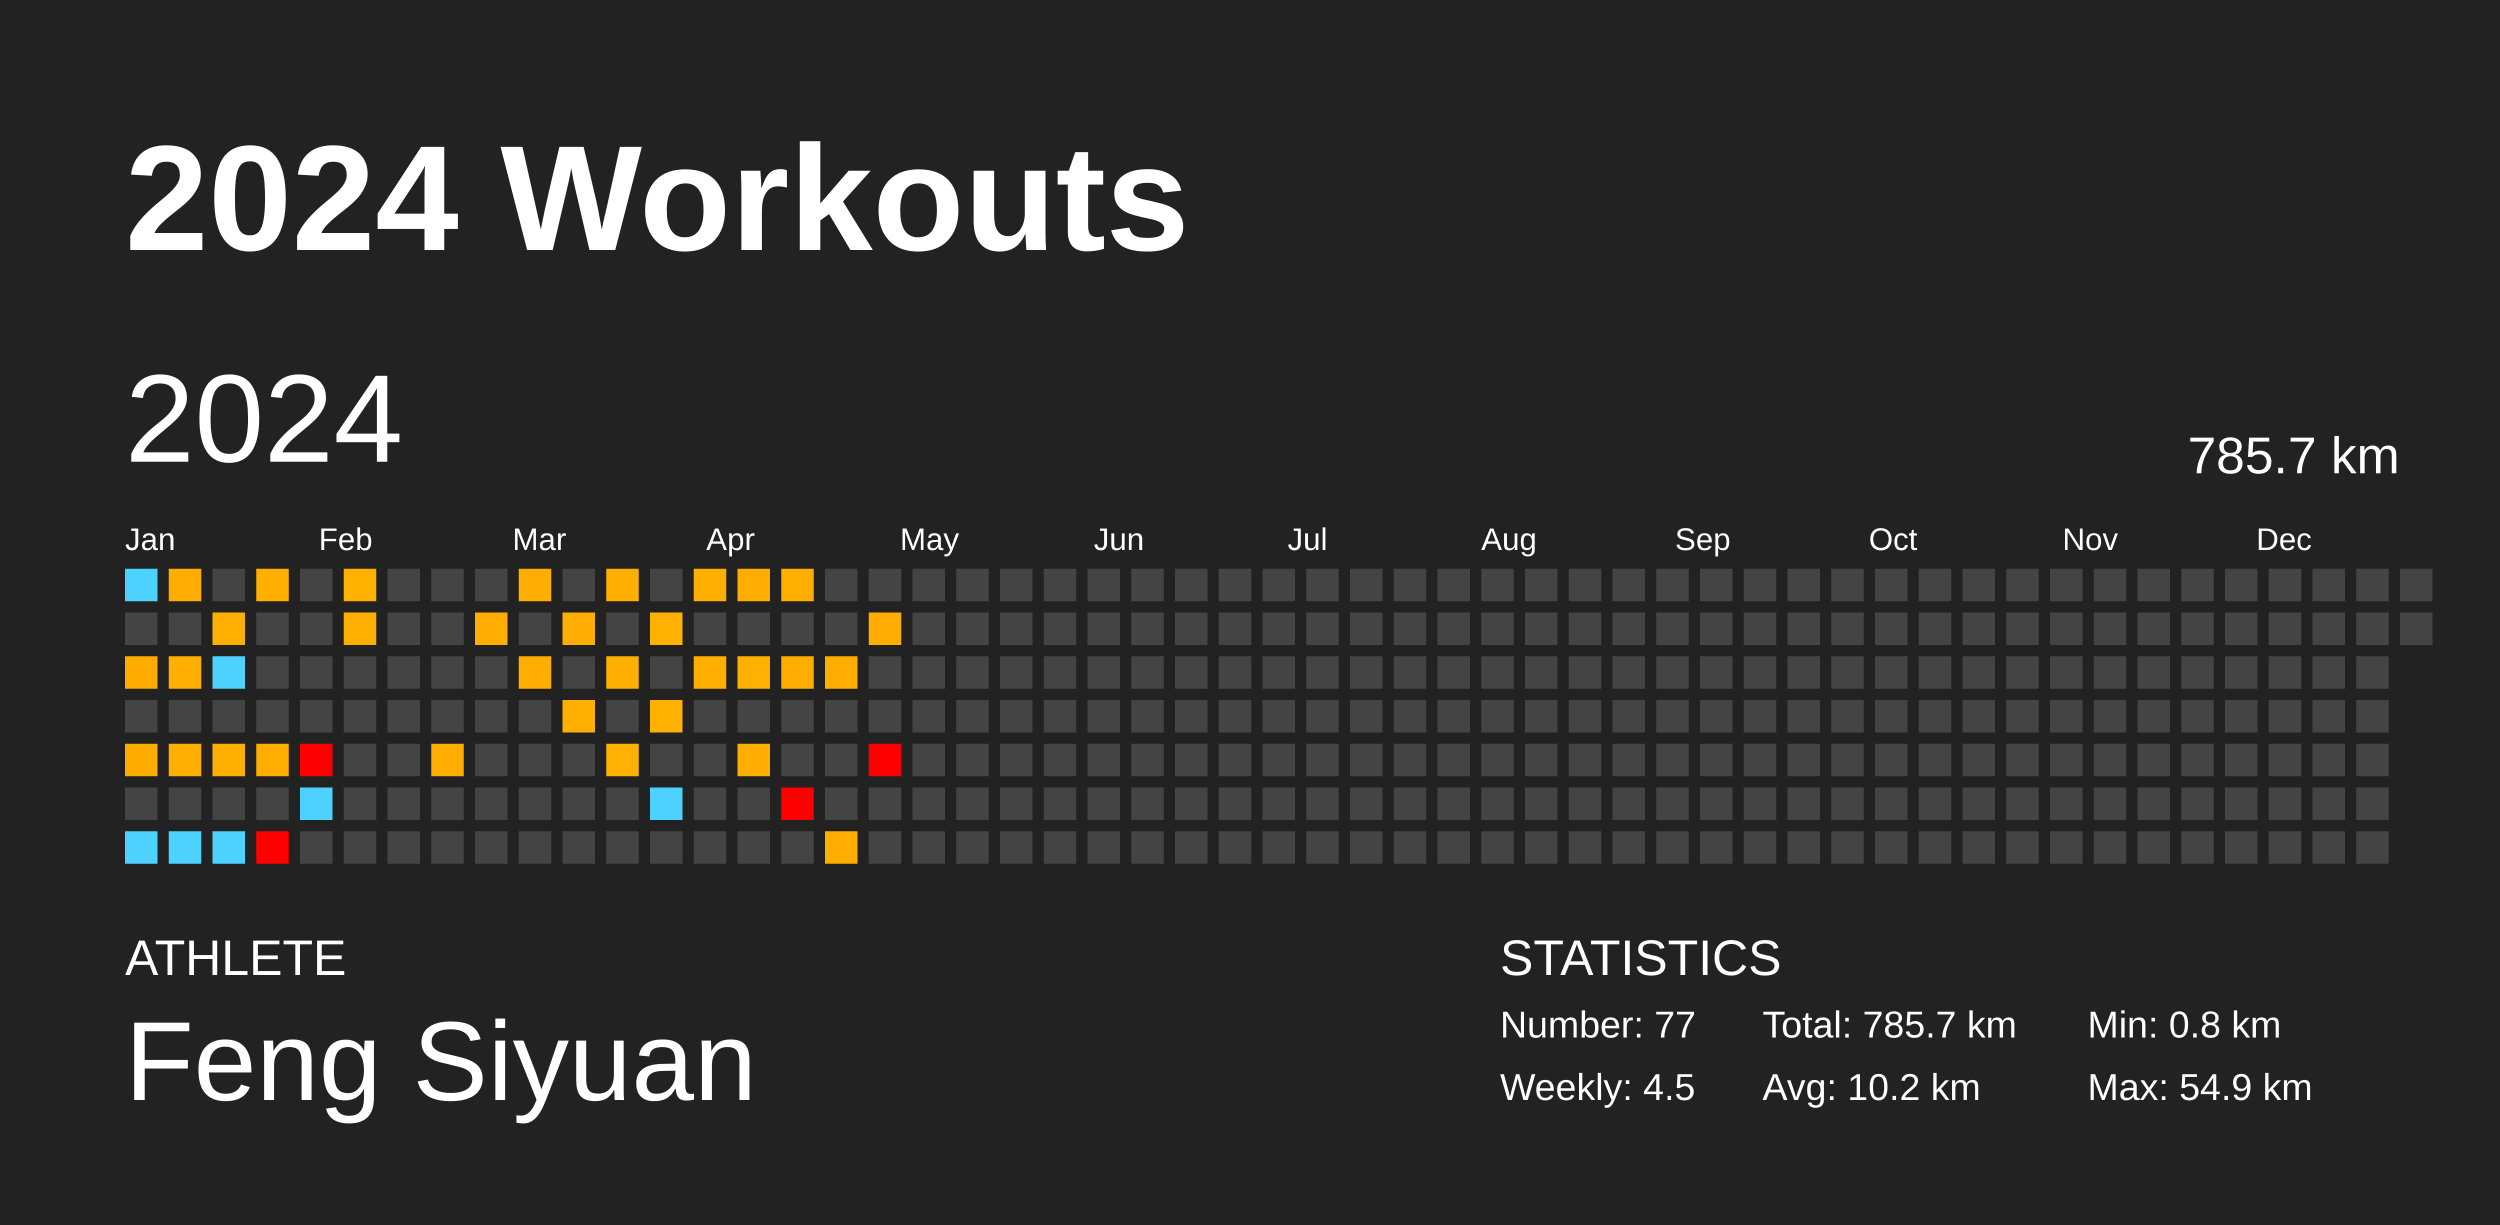
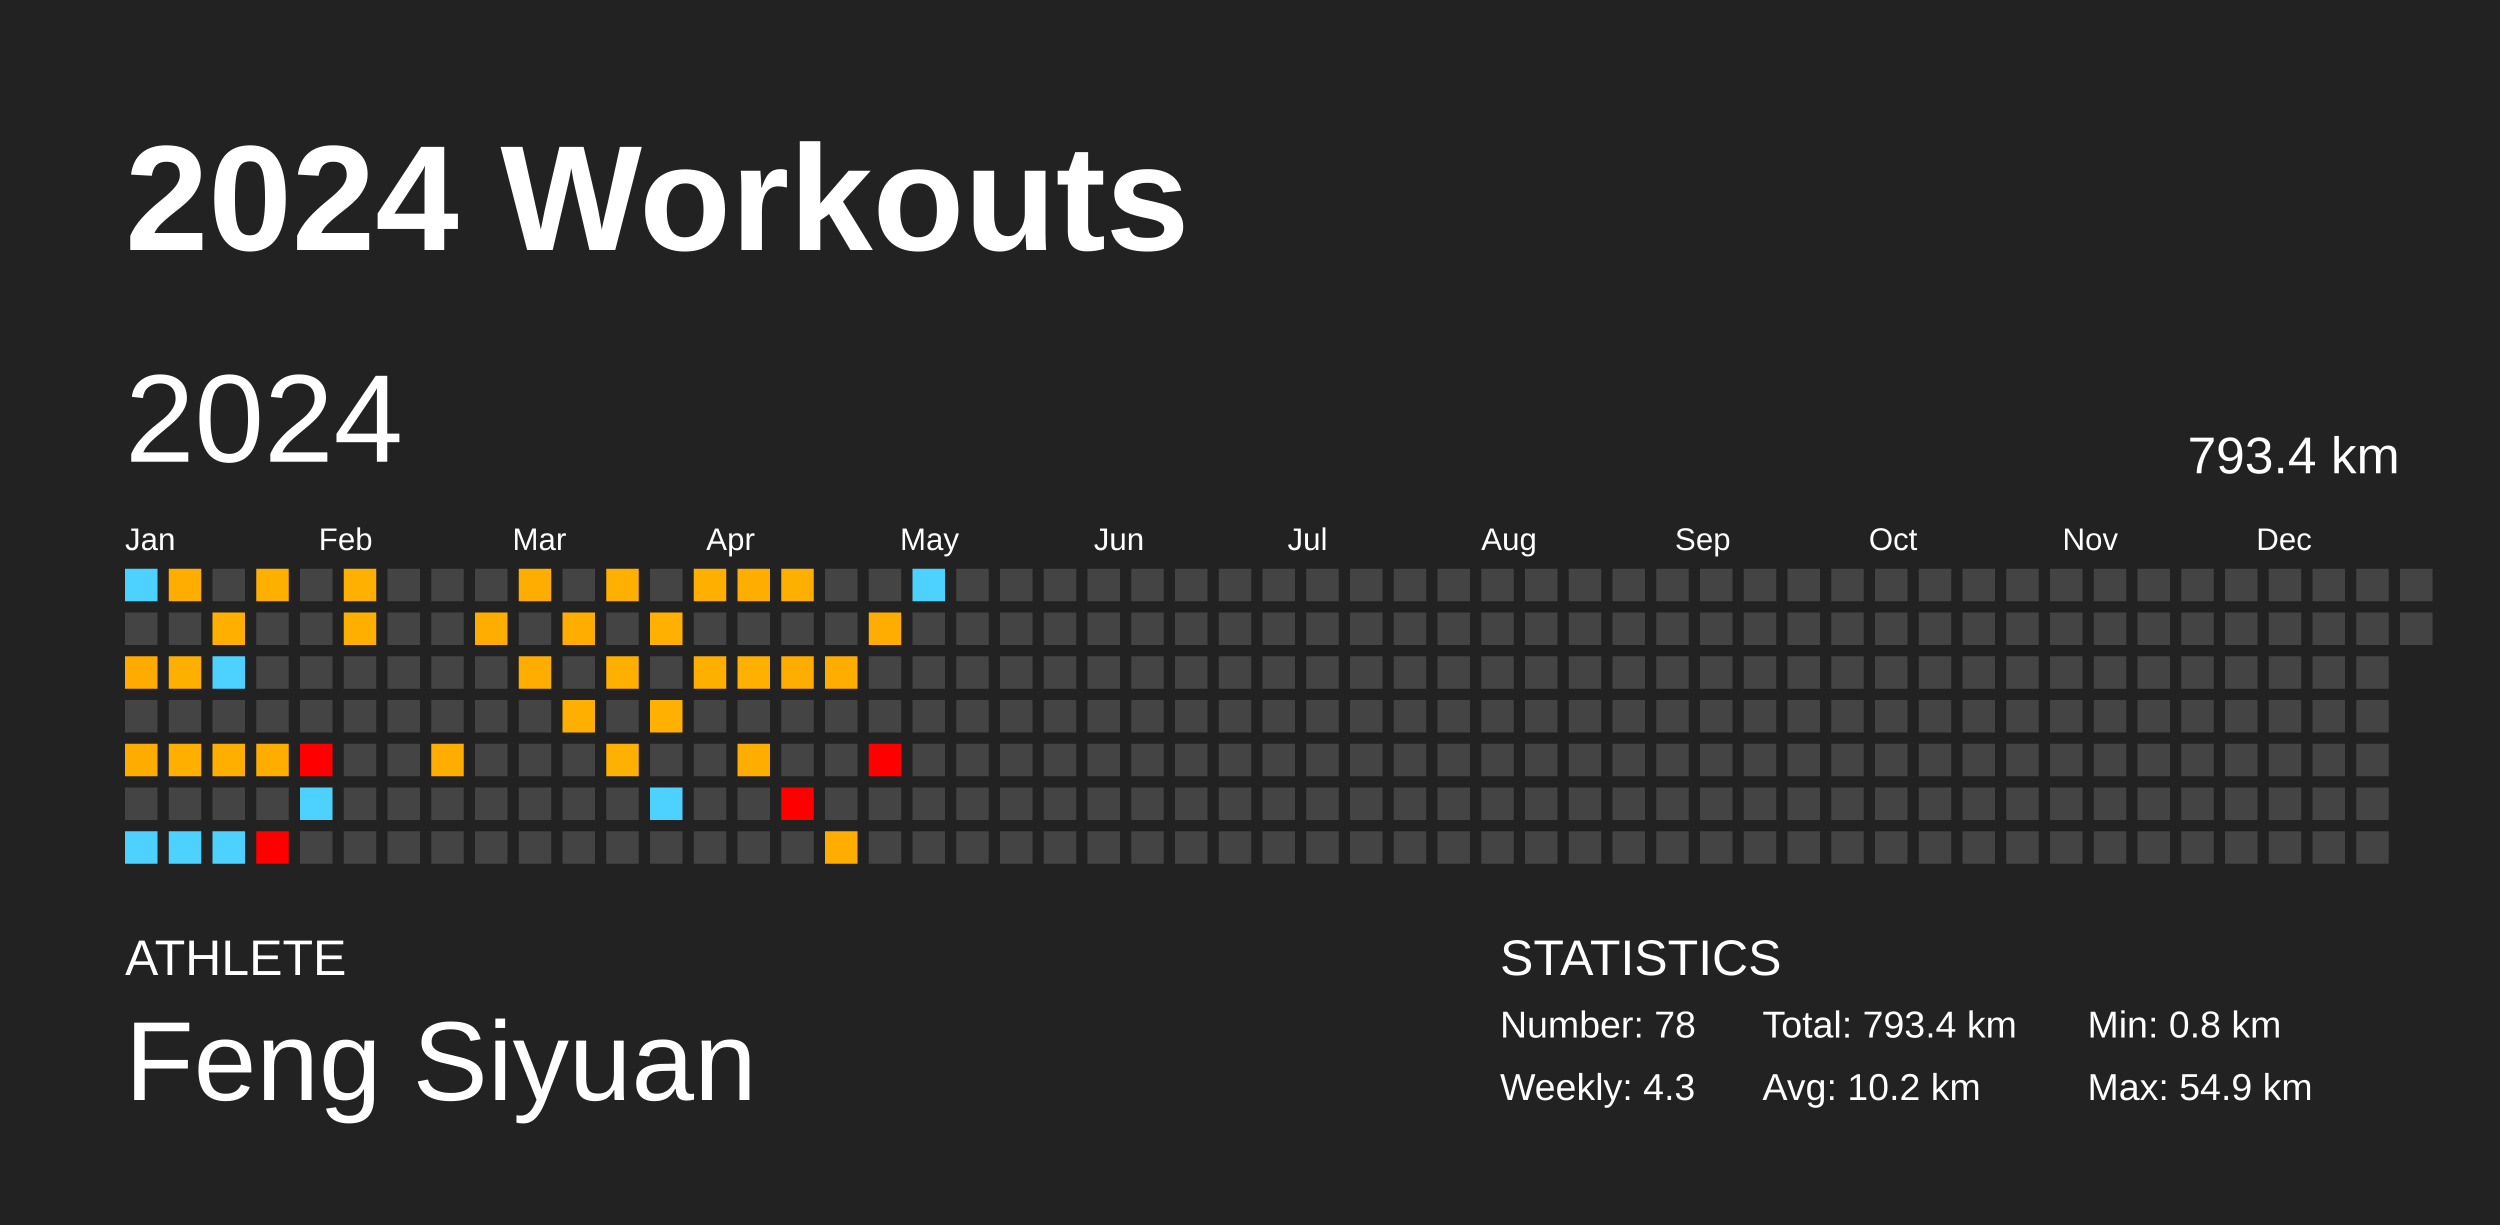
<svg xmlns="http://www.w3.org/2000/svg" baseProfile="full" height="98mm" version="1.1" viewBox="0,0,200,98" width="200mm">
  <defs />
  <rect fill="#222222" height="98" width="200" x="0" y="0" />
  <text fill="#FFFFFF" style="font-size:12px; font-family:Arial; font-weight:bold;" x="10" y="20">2024 Workouts</text>
  <text fill="#FFFFFF" style="font-size:4px; font-family:Arial" x="10" y="78">ATHLETE</text>
  <text fill="#FFFFFF" style="font-size:9px; font-family:Arial" x="10" y="88">Feng Siyuan</text>
  <text fill="#FFFFFF" style="font-size:4px; font-family:Arial" x="120" y="78">STATISTICS</text>
-   <text fill="#FFFFFF" style="font-size:3px; font-family:Arial" x="120" y="83">Number: 77</text>
-   <text fill="#FFFFFF" style="font-size:3px; font-family:Arial" x="120" y="88">Weekly: 4.5</text>
-   <text fill="#FFFFFF" style="font-size:3px; font-family:Arial" x="141" y="83">Total: 785.7 km</text>
+   <text fill="#FFFFFF" style="font-size:3px; font-family:Arial" x="120" y="83">Number: 78</text>
+   <text fill="#FFFFFF" style="font-size:3px; font-family:Arial" x="120" y="88">Weekly: 4.3</text>
+   <text fill="#FFFFFF" style="font-size:3px; font-family:Arial" x="141" y="83">Total: 793.4 km</text>
  <text fill="#FFFFFF" style="font-size:3px; font-family:Arial" x="141" y="88">Avg: 10.2 km</text>
  <text fill="#FFFFFF" style="font-size:3px; font-family:Arial" x="167" y="83">Min: 0.8 km</text>
  <text fill="#FFFFFF" style="font-size:3px; font-family:Arial" x="167" y="88">Max: 54.9 km</text>
  <text dominant-baseline="hanging" fill="#FFFFFF" style="font-size:10.0px; font-family:Arial;" x="10" y="30">2024</text>
-   <text dominant-baseline="hanging" fill="#FFFFFF" style="font-size:4.125px; font-family:Arial;" x="175" y="35">785.7 km</text>
+   <text dominant-baseline="hanging" fill="#FFFFFF" style="font-size:4.125px; font-family:Arial;" x="175" y="35">793.4 km</text>
  <text fill="#FFFFFF" style="font-size:2.5px; font-family:Arial" x="10.0" y="44">Jan</text>
  <text fill="#FFFFFF" style="font-size:2.5px; font-family:Arial" x="25.5" y="44">Feb</text>
  <text fill="#FFFFFF" style="font-size:2.5px; font-family:Arial" x="41.0" y="44">Mar</text>
  <text fill="#FFFFFF" style="font-size:2.5px; font-family:Arial" x="56.5" y="44">Apr</text>
  <text fill="#FFFFFF" style="font-size:2.5px; font-family:Arial" x="72.0" y="44">May</text>
  <text fill="#FFFFFF" style="font-size:2.5px; font-family:Arial" x="87.5" y="44">Jun</text>
  <text fill="#FFFFFF" style="font-size:2.5px; font-family:Arial" x="103.0" y="44">Jul</text>
  <text fill="#FFFFFF" style="font-size:2.5px; font-family:Arial" x="118.5" y="44">Aug</text>
  <text fill="#FFFFFF" style="font-size:2.5px; font-family:Arial" x="134.0" y="44">Sep</text>
  <text fill="#FFFFFF" style="font-size:2.5px; font-family:Arial" x="149.5" y="44">Oct</text>
  <text fill="#FFFFFF" style="font-size:2.5px; font-family:Arial" x="165.0" y="44">Nov</text>
  <text fill="#FFFFFF" style="font-size:2.5px; font-family:Arial" x="180.5" y="44">Dec</text>
  <rect fill="#4dd2ff" height="2.6" width="2.6" x="10.0" y="45.5" />
  <rect fill="#444444" height="2.6" width="2.6" x="10.0" y="49.0" />
  <rect fill="#ffab00" height="2.6" width="2.6" x="10.0" y="52.5" />
  <rect fill="#444444" height="2.6" width="2.6" x="10.0" y="56.0" />
  <rect fill="#ffac00" height="2.6" width="2.6" x="10.0" y="59.5" />
  <rect fill="#444444" height="2.6" width="2.6" x="10.0" y="63.0" />
  <rect fill="#4dd2ff" height="2.6" width="2.6" x="10.0" y="66.5" />
  <rect fill="#ffae00" height="2.6" width="2.6" x="13.5" y="45.5" />
  <rect fill="#444444" height="2.6" width="2.6" x="13.5" y="49.0" />
  <rect fill="#ffaf00" height="2.6" width="2.6" x="13.5" y="52.5" />
  <rect fill="#444444" height="2.6" width="2.6" x="13.5" y="56.0" />
  <rect fill="#ffaf00" height="2.6" width="2.6" x="13.5" y="59.5" />
  <rect fill="#444444" height="2.6" width="2.6" x="13.5" y="63.0" />
  <rect fill="#4dd2ff" height="2.6" width="2.6" x="13.5" y="66.5" />
  <rect fill="#444444" height="2.6" width="2.6" x="17.0" y="45.5" />
  <rect fill="#ffaf00" height="2.6" width="2.6" x="17.0" y="49.0" />
  <rect fill="#4dd2ff" height="2.6" width="2.6" x="17.0" y="52.5" />
  <rect fill="#444444" height="2.6" width="2.6" x="17.0" y="56.0" />
  <rect fill="#ffaf00" height="2.6" width="2.6" x="17.0" y="59.5" />
  <rect fill="#444444" height="2.6" width="2.6" x="17.0" y="63.0" />
  <rect fill="#4dd2ff" height="2.6" width="2.6" x="17.0" y="66.5" />
  <rect fill="#ffaf00" height="2.6" width="2.6" x="20.5" y="45.5" />
  <rect fill="#444444" height="2.6" width="2.6" x="20.5" y="49.0" />
  <rect fill="#444444" height="2.6" width="2.6" x="20.5" y="52.5" />
  <rect fill="#444444" height="2.6" width="2.6" x="20.5" y="56.0" />
  <rect fill="#ffae00" height="2.6" width="2.6" x="20.5" y="59.5" />
  <rect fill="#444444" height="2.6" width="2.6" x="20.5" y="63.0" />
  <rect fill="red" height="2.6" width="2.6" x="20.5" y="66.5" />
  <rect fill="#444444" height="2.6" width="2.6" x="24.0" y="45.5" />
  <rect fill="#444444" height="2.6" width="2.6" x="24.0" y="49.0" />
  <rect fill="#444444" height="2.6" width="2.6" x="24.0" y="52.5" />
  <rect fill="#444444" height="2.6" width="2.6" x="24.0" y="56.0" />
  <rect fill="red" height="2.6" width="2.6" x="24.0" y="59.5" />
  <rect fill="#4dd2ff" height="2.6" width="2.6" x="24.0" y="63.0" />
  <rect fill="#444444" height="2.6" width="2.6" x="24.0" y="66.5" />
  <rect fill="#ffb000" height="2.6" width="2.6" x="27.5" y="45.5" />
  <rect fill="#ffaf00" height="2.6" width="2.6" x="27.5" y="49.0" />
  <rect fill="#444444" height="2.6" width="2.6" x="27.5" y="52.5" />
  <rect fill="#444444" height="2.6" width="2.6" x="27.5" y="56.0" />
  <rect fill="#444444" height="2.6" width="2.6" x="27.5" y="59.5" />
  <rect fill="#444444" height="2.6" width="2.6" x="27.5" y="63.0" />
  <rect fill="#444444" height="2.6" width="2.6" x="27.5" y="66.5" />
  <rect fill="#444444" height="2.6" width="2.6" x="31.0" y="45.5" />
  <rect fill="#444444" height="2.6" width="2.6" x="31.0" y="49.0" />
  <rect fill="#444444" height="2.6" width="2.6" x="31.0" y="52.5" />
  <rect fill="#444444" height="2.6" width="2.6" x="31.0" y="56.0" />
  <rect fill="#444444" height="2.6" width="2.6" x="31.0" y="59.5" />
  <rect fill="#444444" height="2.6" width="2.6" x="31.0" y="63.0" />
  <rect fill="#444444" height="2.6" width="2.6" x="31.0" y="66.5" />
  <rect fill="#444444" height="2.6" width="2.6" x="34.5" y="45.5" />
  <rect fill="#444444" height="2.6" width="2.6" x="34.5" y="49.0" />
  <rect fill="#444444" height="2.6" width="2.6" x="34.5" y="52.5" />
  <rect fill="#444444" height="2.6" width="2.6" x="34.5" y="56.0" />
  <rect fill="#ffad00" height="2.6" width="2.6" x="34.5" y="59.5" />
  <rect fill="#444444" height="2.6" width="2.6" x="34.5" y="63.0" />
  <rect fill="#444444" height="2.6" width="2.6" x="34.5" y="66.5" />
  <rect fill="#444444" height="2.6" width="2.6" x="38.0" y="45.5" />
  <rect fill="#ffad00" height="2.6" width="2.6" x="38.0" y="49.0" />
  <rect fill="#444444" height="2.6" width="2.6" x="38.0" y="52.5" />
  <rect fill="#444444" height="2.6" width="2.6" x="38.0" y="56.0" />
  <rect fill="#444444" height="2.6" width="2.6" x="38.0" y="59.5" />
  <rect fill="#444444" height="2.6" width="2.6" x="38.0" y="63.0" />
  <rect fill="#444444" height="2.6" width="2.6" x="38.0" y="66.5" />
  <rect fill="#ffad00" height="2.6" width="2.6" x="41.5" y="45.5" />
  <rect fill="#444444" height="2.6" width="2.6" x="41.5" y="49.0" />
  <rect fill="#ffae00" height="2.6" width="2.6" x="41.5" y="52.5" />
  <rect fill="#444444" height="2.6" width="2.6" x="41.5" y="56.0" />
  <rect fill="#444444" height="2.6" width="2.6" x="41.5" y="59.5" />
  <rect fill="#444444" height="2.6" width="2.6" x="41.5" y="63.0" />
  <rect fill="#444444" height="2.6" width="2.6" x="41.5" y="66.5" />
  <rect fill="#444444" height="2.6" width="2.6" x="45.0" y="45.5" />
  <rect fill="#ffae00" height="2.6" width="2.6" x="45.0" y="49.0" />
  <rect fill="#444444" height="2.6" width="2.6" x="45.0" y="52.5" />
  <rect fill="#ffaf00" height="2.6" width="2.6" x="45.0" y="56.0" />
  <rect fill="#444444" height="2.6" width="2.6" x="45.0" y="59.5" />
  <rect fill="#444444" height="2.6" width="2.6" x="45.0" y="63.0" />
  <rect fill="#444444" height="2.6" width="2.6" x="45.0" y="66.5" />
  <rect fill="#ffaf00" height="2.6" width="2.6" x="48.5" y="45.5" />
  <rect fill="#444444" height="2.6" width="2.6" x="48.5" y="49.0" />
  <rect fill="#ffaf00" height="2.6" width="2.6" x="48.5" y="52.5" />
  <rect fill="#444444" height="2.6" width="2.6" x="48.5" y="56.0" />
  <rect fill="#ffb000" height="2.6" width="2.6" x="48.5" y="59.5" />
  <rect fill="#444444" height="2.6" width="2.6" x="48.5" y="63.0" />
  <rect fill="#444444" height="2.6" width="2.6" x="48.5" y="66.5" />
  <rect fill="#444444" height="2.6" width="2.6" x="52.0" y="45.5" />
  <rect fill="#ffb000" height="2.6" width="2.6" x="52.0" y="49.0" />
  <rect fill="#444444" height="2.6" width="2.6" x="52.0" y="52.5" />
  <rect fill="#ffb000" height="2.6" width="2.6" x="52.0" y="56.0" />
  <rect fill="#444444" height="2.6" width="2.6" x="52.0" y="59.5" />
  <rect fill="#4dd2ff" height="2.6" width="2.6" x="52.0" y="63.0" />
  <rect fill="#444444" height="2.6" width="2.6" x="52.0" y="66.5" />
  <rect fill="#ffaf00" height="2.6" width="2.6" x="55.5" y="45.5" />
  <rect fill="#444444" height="2.6" width="2.6" x="55.5" y="49.0" />
  <rect fill="#ffaf00" height="2.6" width="2.6" x="55.5" y="52.5" />
  <rect fill="#444444" height="2.6" width="2.6" x="55.5" y="56.0" />
  <rect fill="#444444" height="2.6" width="2.6" x="55.5" y="59.5" />
  <rect fill="#444444" height="2.6" width="2.6" x="55.5" y="63.0" />
  <rect fill="#444444" height="2.6" width="2.6" x="55.5" y="66.5" />
  <rect fill="#ffae00" height="2.6" width="2.6" x="59.0" y="45.5" />
  <rect fill="#444444" height="2.6" width="2.6" x="59.0" y="49.0" />
  <rect fill="#ffb000" height="2.6" width="2.6" x="59.0" y="52.5" />
  <rect fill="#444444" height="2.6" width="2.6" x="59.0" y="56.0" />
  <rect fill="#ffad00" height="2.6" width="2.6" x="59.0" y="59.5" />
  <rect fill="#444444" height="2.6" width="2.6" x="59.0" y="63.0" />
  <rect fill="#444444" height="2.6" width="2.6" x="59.0" y="66.5" />
  <rect fill="#ffaf00" height="2.6" width="2.6" x="62.5" y="45.5" />
  <rect fill="#444444" height="2.6" width="2.6" x="62.5" y="49.0" />
  <rect fill="#ffad00" height="2.6" width="2.6" x="62.5" y="52.5" />
  <rect fill="#444444" height="2.6" width="2.6" x="62.5" y="56.0" />
  <rect fill="#444444" height="2.6" width="2.6" x="62.5" y="59.5" />
  <rect fill="red" height="2.6" width="2.6" x="62.5" y="63.0" />
  <rect fill="#444444" height="2.6" width="2.6" x="62.5" y="66.5" />
  <rect fill="#444444" height="2.6" width="2.6" x="66.0" y="45.5" />
  <rect fill="#444444" height="2.6" width="2.6" x="66.0" y="49.0" />
  <rect fill="#ffae00" height="2.6" width="2.6" x="66.0" y="52.5" />
  <rect fill="#444444" height="2.6" width="2.6" x="66.0" y="56.0" />
  <rect fill="#444444" height="2.6" width="2.6" x="66.0" y="59.5" />
  <rect fill="#444444" height="2.6" width="2.6" x="66.0" y="63.0" />
  <rect fill="#ffae00" height="2.6" width="2.6" x="66.0" y="66.5" />
  <rect fill="#444444" height="2.6" width="2.6" x="69.5" y="45.5" />
  <rect fill="#ffad00" height="2.6" width="2.6" x="69.5" y="49.0" />
  <rect fill="#444444" height="2.6" width="2.6" x="69.5" y="52.5" />
  <rect fill="#444444" height="2.6" width="2.6" x="69.5" y="56.0" />
  <rect fill="red" height="2.6" width="2.6" x="69.5" y="59.5" />
  <rect fill="#444444" height="2.6" width="2.6" x="69.5" y="63.0" />
  <rect fill="#444444" height="2.6" width="2.6" x="69.5" y="66.5" />
-   <rect fill="#444444" height="2.6" width="2.6" x="73.0" y="45.5" />
+   <rect fill="#4dd2ff" height="2.6" width="2.6" x="73.0" y="45.5" />
  <rect fill="#444444" height="2.6" width="2.6" x="73.0" y="49.0" />
  <rect fill="#444444" height="2.6" width="2.6" x="73.0" y="52.5" />
  <rect fill="#444444" height="2.6" width="2.6" x="73.0" y="56.0" />
  <rect fill="#444444" height="2.6" width="2.6" x="73.0" y="59.5" />
  <rect fill="#444444" height="2.6" width="2.6" x="73.0" y="63.0" />
  <rect fill="#444444" height="2.6" width="2.6" x="73.0" y="66.5" />
  <rect fill="#444444" height="2.6" width="2.6" x="76.5" y="45.5" />
  <rect fill="#444444" height="2.6" width="2.6" x="76.5" y="49.0" />
  <rect fill="#444444" height="2.6" width="2.6" x="76.5" y="52.5" />
  <rect fill="#444444" height="2.6" width="2.6" x="76.5" y="56.0" />
  <rect fill="#444444" height="2.6" width="2.6" x="76.5" y="59.5" />
  <rect fill="#444444" height="2.6" width="2.6" x="76.5" y="63.0" />
  <rect fill="#444444" height="2.6" width="2.6" x="76.5" y="66.5" />
  <rect fill="#444444" height="2.6" width="2.6" x="80.0" y="45.5" />
  <rect fill="#444444" height="2.6" width="2.6" x="80.0" y="49.0" />
  <rect fill="#444444" height="2.6" width="2.6" x="80.0" y="52.5" />
  <rect fill="#444444" height="2.6" width="2.6" x="80.0" y="56.0" />
  <rect fill="#444444" height="2.6" width="2.6" x="80.0" y="59.5" />
  <rect fill="#444444" height="2.6" width="2.6" x="80.0" y="63.0" />
  <rect fill="#444444" height="2.6" width="2.6" x="80.0" y="66.5" />
  <rect fill="#444444" height="2.6" width="2.6" x="83.5" y="45.5" />
  <rect fill="#444444" height="2.6" width="2.6" x="83.5" y="49.0" />
  <rect fill="#444444" height="2.6" width="2.6" x="83.5" y="52.5" />
  <rect fill="#444444" height="2.6" width="2.6" x="83.5" y="56.0" />
  <rect fill="#444444" height="2.6" width="2.6" x="83.5" y="59.5" />
  <rect fill="#444444" height="2.6" width="2.6" x="83.5" y="63.0" />
  <rect fill="#444444" height="2.6" width="2.6" x="83.5" y="66.5" />
  <rect fill="#444444" height="2.6" width="2.6" x="87.0" y="45.5" />
  <rect fill="#444444" height="2.6" width="2.6" x="87.0" y="49.0" />
  <rect fill="#444444" height="2.6" width="2.6" x="87.0" y="52.5" />
  <rect fill="#444444" height="2.6" width="2.6" x="87.0" y="56.0" />
  <rect fill="#444444" height="2.6" width="2.6" x="87.0" y="59.5" />
  <rect fill="#444444" height="2.6" width="2.6" x="87.0" y="63.0" />
  <rect fill="#444444" height="2.6" width="2.6" x="87.0" y="66.5" />
  <rect fill="#444444" height="2.6" width="2.6" x="90.5" y="45.5" />
  <rect fill="#444444" height="2.6" width="2.6" x="90.5" y="49.0" />
  <rect fill="#444444" height="2.6" width="2.6" x="90.5" y="52.5" />
  <rect fill="#444444" height="2.6" width="2.6" x="90.5" y="56.0" />
  <rect fill="#444444" height="2.6" width="2.6" x="90.5" y="59.5" />
  <rect fill="#444444" height="2.6" width="2.6" x="90.5" y="63.0" />
  <rect fill="#444444" height="2.6" width="2.6" x="90.5" y="66.5" />
  <rect fill="#444444" height="2.6" width="2.6" x="94.0" y="45.5" />
  <rect fill="#444444" height="2.6" width="2.6" x="94.0" y="49.0" />
  <rect fill="#444444" height="2.6" width="2.6" x="94.0" y="52.5" />
  <rect fill="#444444" height="2.6" width="2.6" x="94.0" y="56.0" />
  <rect fill="#444444" height="2.6" width="2.6" x="94.0" y="59.5" />
  <rect fill="#444444" height="2.6" width="2.6" x="94.0" y="63.0" />
  <rect fill="#444444" height="2.6" width="2.6" x="94.0" y="66.5" />
  <rect fill="#444444" height="2.6" width="2.6" x="97.5" y="45.5" />
  <rect fill="#444444" height="2.6" width="2.6" x="97.5" y="49.0" />
  <rect fill="#444444" height="2.6" width="2.6" x="97.5" y="52.5" />
  <rect fill="#444444" height="2.6" width="2.6" x="97.5" y="56.0" />
  <rect fill="#444444" height="2.6" width="2.6" x="97.5" y="59.5" />
  <rect fill="#444444" height="2.6" width="2.6" x="97.5" y="63.0" />
  <rect fill="#444444" height="2.6" width="2.6" x="97.5" y="66.5" />
  <rect fill="#444444" height="2.6" width="2.6" x="101.0" y="45.5" />
  <rect fill="#444444" height="2.6" width="2.6" x="101.0" y="49.0" />
  <rect fill="#444444" height="2.6" width="2.6" x="101.0" y="52.5" />
  <rect fill="#444444" height="2.6" width="2.6" x="101.0" y="56.0" />
  <rect fill="#444444" height="2.6" width="2.6" x="101.0" y="59.5" />
  <rect fill="#444444" height="2.6" width="2.6" x="101.0" y="63.0" />
  <rect fill="#444444" height="2.6" width="2.6" x="101.0" y="66.5" />
  <rect fill="#444444" height="2.6" width="2.6" x="104.5" y="45.5" />
  <rect fill="#444444" height="2.6" width="2.6" x="104.5" y="49.0" />
  <rect fill="#444444" height="2.6" width="2.6" x="104.5" y="52.5" />
  <rect fill="#444444" height="2.6" width="2.6" x="104.5" y="56.0" />
  <rect fill="#444444" height="2.6" width="2.6" x="104.5" y="59.5" />
  <rect fill="#444444" height="2.6" width="2.6" x="104.5" y="63.0" />
  <rect fill="#444444" height="2.6" width="2.6" x="104.5" y="66.5" />
  <rect fill="#444444" height="2.6" width="2.6" x="108.0" y="45.5" />
  <rect fill="#444444" height="2.6" width="2.6" x="108.0" y="49.0" />
  <rect fill="#444444" height="2.6" width="2.6" x="108.0" y="52.5" />
  <rect fill="#444444" height="2.6" width="2.6" x="108.0" y="56.0" />
  <rect fill="#444444" height="2.6" width="2.6" x="108.0" y="59.5" />
  <rect fill="#444444" height="2.6" width="2.6" x="108.0" y="63.0" />
  <rect fill="#444444" height="2.6" width="2.6" x="108.0" y="66.5" />
  <rect fill="#444444" height="2.6" width="2.6" x="111.5" y="45.5" />
  <rect fill="#444444" height="2.6" width="2.6" x="111.5" y="49.0" />
  <rect fill="#444444" height="2.6" width="2.6" x="111.5" y="52.5" />
  <rect fill="#444444" height="2.6" width="2.6" x="111.5" y="56.0" />
  <rect fill="#444444" height="2.6" width="2.6" x="111.5" y="59.5" />
  <rect fill="#444444" height="2.6" width="2.6" x="111.5" y="63.0" />
  <rect fill="#444444" height="2.6" width="2.6" x="111.5" y="66.5" />
  <rect fill="#444444" height="2.6" width="2.6" x="115.0" y="45.5" />
  <rect fill="#444444" height="2.6" width="2.6" x="115.0" y="49.0" />
  <rect fill="#444444" height="2.6" width="2.6" x="115.0" y="52.5" />
  <rect fill="#444444" height="2.6" width="2.6" x="115.0" y="56.0" />
  <rect fill="#444444" height="2.6" width="2.6" x="115.0" y="59.5" />
  <rect fill="#444444" height="2.6" width="2.6" x="115.0" y="63.0" />
  <rect fill="#444444" height="2.6" width="2.6" x="115.0" y="66.5" />
  <rect fill="#444444" height="2.6" width="2.6" x="118.5" y="45.5" />
  <rect fill="#444444" height="2.6" width="2.6" x="118.5" y="49.0" />
  <rect fill="#444444" height="2.6" width="2.6" x="118.5" y="52.5" />
  <rect fill="#444444" height="2.6" width="2.6" x="118.5" y="56.0" />
  <rect fill="#444444" height="2.6" width="2.6" x="118.5" y="59.5" />
  <rect fill="#444444" height="2.6" width="2.6" x="118.5" y="63.0" />
  <rect fill="#444444" height="2.6" width="2.6" x="118.5" y="66.5" />
  <rect fill="#444444" height="2.6" width="2.6" x="122.0" y="45.5" />
  <rect fill="#444444" height="2.6" width="2.6" x="122.0" y="49.0" />
  <rect fill="#444444" height="2.6" width="2.6" x="122.0" y="52.5" />
  <rect fill="#444444" height="2.6" width="2.6" x="122.0" y="56.0" />
  <rect fill="#444444" height="2.6" width="2.6" x="122.0" y="59.5" />
  <rect fill="#444444" height="2.6" width="2.6" x="122.0" y="63.0" />
  <rect fill="#444444" height="2.6" width="2.6" x="122.0" y="66.5" />
  <rect fill="#444444" height="2.6" width="2.6" x="125.5" y="45.5" />
  <rect fill="#444444" height="2.6" width="2.6" x="125.5" y="49.0" />
  <rect fill="#444444" height="2.6" width="2.6" x="125.5" y="52.5" />
  <rect fill="#444444" height="2.6" width="2.6" x="125.5" y="56.0" />
  <rect fill="#444444" height="2.6" width="2.6" x="125.5" y="59.5" />
  <rect fill="#444444" height="2.6" width="2.6" x="125.5" y="63.0" />
  <rect fill="#444444" height="2.6" width="2.6" x="125.5" y="66.5" />
  <rect fill="#444444" height="2.6" width="2.6" x="129.0" y="45.5" />
  <rect fill="#444444" height="2.6" width="2.6" x="129.0" y="49.0" />
  <rect fill="#444444" height="2.6" width="2.6" x="129.0" y="52.5" />
  <rect fill="#444444" height="2.6" width="2.6" x="129.0" y="56.0" />
  <rect fill="#444444" height="2.6" width="2.6" x="129.0" y="59.5" />
  <rect fill="#444444" height="2.6" width="2.6" x="129.0" y="63.0" />
  <rect fill="#444444" height="2.6" width="2.6" x="129.0" y="66.5" />
  <rect fill="#444444" height="2.6" width="2.6" x="132.5" y="45.5" />
  <rect fill="#444444" height="2.6" width="2.6" x="132.5" y="49.0" />
  <rect fill="#444444" height="2.6" width="2.6" x="132.5" y="52.5" />
  <rect fill="#444444" height="2.6" width="2.6" x="132.5" y="56.0" />
  <rect fill="#444444" height="2.6" width="2.6" x="132.5" y="59.5" />
  <rect fill="#444444" height="2.6" width="2.6" x="132.5" y="63.0" />
  <rect fill="#444444" height="2.6" width="2.6" x="132.5" y="66.5" />
  <rect fill="#444444" height="2.6" width="2.6" x="136.0" y="45.5" />
  <rect fill="#444444" height="2.6" width="2.6" x="136.0" y="49.0" />
  <rect fill="#444444" height="2.6" width="2.6" x="136.0" y="52.5" />
  <rect fill="#444444" height="2.6" width="2.6" x="136.0" y="56.0" />
  <rect fill="#444444" height="2.6" width="2.6" x="136.0" y="59.5" />
  <rect fill="#444444" height="2.6" width="2.6" x="136.0" y="63.0" />
  <rect fill="#444444" height="2.6" width="2.6" x="136.0" y="66.5" />
  <rect fill="#444444" height="2.6" width="2.6" x="139.5" y="45.5" />
  <rect fill="#444444" height="2.6" width="2.6" x="139.5" y="49.0" />
  <rect fill="#444444" height="2.6" width="2.6" x="139.5" y="52.5" />
  <rect fill="#444444" height="2.6" width="2.6" x="139.5" y="56.0" />
  <rect fill="#444444" height="2.6" width="2.6" x="139.5" y="59.5" />
  <rect fill="#444444" height="2.6" width="2.6" x="139.5" y="63.0" />
  <rect fill="#444444" height="2.6" width="2.6" x="139.5" y="66.5" />
  <rect fill="#444444" height="2.6" width="2.6" x="143.0" y="45.5" />
  <rect fill="#444444" height="2.6" width="2.6" x="143.0" y="49.0" />
  <rect fill="#444444" height="2.6" width="2.6" x="143.0" y="52.5" />
  <rect fill="#444444" height="2.6" width="2.6" x="143.0" y="56.0" />
  <rect fill="#444444" height="2.6" width="2.6" x="143.0" y="59.5" />
  <rect fill="#444444" height="2.6" width="2.6" x="143.0" y="63.0" />
  <rect fill="#444444" height="2.6" width="2.6" x="143.0" y="66.5" />
  <rect fill="#444444" height="2.6" width="2.6" x="146.5" y="45.5" />
  <rect fill="#444444" height="2.6" width="2.6" x="146.5" y="49.0" />
  <rect fill="#444444" height="2.6" width="2.6" x="146.5" y="52.5" />
  <rect fill="#444444" height="2.6" width="2.6" x="146.5" y="56.0" />
  <rect fill="#444444" height="2.6" width="2.6" x="146.5" y="59.5" />
  <rect fill="#444444" height="2.6" width="2.6" x="146.5" y="63.0" />
  <rect fill="#444444" height="2.6" width="2.6" x="146.5" y="66.5" />
  <rect fill="#444444" height="2.6" width="2.6" x="150.0" y="45.5" />
  <rect fill="#444444" height="2.6" width="2.6" x="150.0" y="49.0" />
  <rect fill="#444444" height="2.6" width="2.6" x="150.0" y="52.5" />
  <rect fill="#444444" height="2.6" width="2.6" x="150.0" y="56.0" />
  <rect fill="#444444" height="2.6" width="2.6" x="150.0" y="59.5" />
  <rect fill="#444444" height="2.6" width="2.6" x="150.0" y="63.0" />
  <rect fill="#444444" height="2.6" width="2.6" x="150.0" y="66.5" />
  <rect fill="#444444" height="2.6" width="2.6" x="153.5" y="45.5" />
  <rect fill="#444444" height="2.6" width="2.6" x="153.5" y="49.0" />
  <rect fill="#444444" height="2.6" width="2.6" x="153.5" y="52.5" />
  <rect fill="#444444" height="2.6" width="2.6" x="153.5" y="56.0" />
  <rect fill="#444444" height="2.6" width="2.6" x="153.5" y="59.5" />
  <rect fill="#444444" height="2.6" width="2.6" x="153.5" y="63.0" />
  <rect fill="#444444" height="2.6" width="2.6" x="153.5" y="66.5" />
  <rect fill="#444444" height="2.6" width="2.6" x="157.0" y="45.5" />
  <rect fill="#444444" height="2.6" width="2.6" x="157.0" y="49.0" />
  <rect fill="#444444" height="2.6" width="2.6" x="157.0" y="52.5" />
  <rect fill="#444444" height="2.6" width="2.6" x="157.0" y="56.0" />
  <rect fill="#444444" height="2.6" width="2.6" x="157.0" y="59.5" />
  <rect fill="#444444" height="2.6" width="2.6" x="157.0" y="63.0" />
  <rect fill="#444444" height="2.6" width="2.6" x="157.0" y="66.5" />
  <rect fill="#444444" height="2.6" width="2.6" x="160.5" y="45.5" />
  <rect fill="#444444" height="2.6" width="2.6" x="160.5" y="49.0" />
  <rect fill="#444444" height="2.6" width="2.6" x="160.5" y="52.5" />
  <rect fill="#444444" height="2.6" width="2.6" x="160.5" y="56.0" />
  <rect fill="#444444" height="2.6" width="2.6" x="160.5" y="59.5" />
  <rect fill="#444444" height="2.6" width="2.6" x="160.5" y="63.0" />
  <rect fill="#444444" height="2.6" width="2.6" x="160.5" y="66.5" />
  <rect fill="#444444" height="2.6" width="2.6" x="164.0" y="45.5" />
  <rect fill="#444444" height="2.6" width="2.6" x="164.0" y="49.0" />
  <rect fill="#444444" height="2.6" width="2.6" x="164.0" y="52.5" />
  <rect fill="#444444" height="2.6" width="2.6" x="164.0" y="56.0" />
  <rect fill="#444444" height="2.6" width="2.6" x="164.0" y="59.5" />
  <rect fill="#444444" height="2.6" width="2.6" x="164.0" y="63.0" />
  <rect fill="#444444" height="2.6" width="2.6" x="164.0" y="66.5" />
  <rect fill="#444444" height="2.6" width="2.6" x="167.5" y="45.5" />
  <rect fill="#444444" height="2.6" width="2.6" x="167.5" y="49.0" />
  <rect fill="#444444" height="2.6" width="2.6" x="167.5" y="52.5" />
  <rect fill="#444444" height="2.6" width="2.6" x="167.5" y="56.0" />
  <rect fill="#444444" height="2.6" width="2.6" x="167.5" y="59.5" />
  <rect fill="#444444" height="2.6" width="2.6" x="167.5" y="63.0" />
  <rect fill="#444444" height="2.6" width="2.6" x="167.5" y="66.5" />
  <rect fill="#444444" height="2.6" width="2.6" x="171.0" y="45.5" />
  <rect fill="#444444" height="2.6" width="2.6" x="171.0" y="49.0" />
  <rect fill="#444444" height="2.6" width="2.6" x="171.0" y="52.5" />
  <rect fill="#444444" height="2.6" width="2.6" x="171.0" y="56.0" />
  <rect fill="#444444" height="2.6" width="2.6" x="171.0" y="59.5" />
  <rect fill="#444444" height="2.6" width="2.6" x="171.0" y="63.0" />
  <rect fill="#444444" height="2.6" width="2.6" x="171.0" y="66.5" />
  <rect fill="#444444" height="2.6" width="2.6" x="174.5" y="45.5" />
  <rect fill="#444444" height="2.6" width="2.6" x="174.5" y="49.0" />
  <rect fill="#444444" height="2.6" width="2.6" x="174.5" y="52.5" />
  <rect fill="#444444" height="2.6" width="2.6" x="174.5" y="56.0" />
  <rect fill="#444444" height="2.6" width="2.6" x="174.5" y="59.5" />
  <rect fill="#444444" height="2.6" width="2.6" x="174.5" y="63.0" />
  <rect fill="#444444" height="2.6" width="2.6" x="174.5" y="66.5" />
  <rect fill="#444444" height="2.6" width="2.6" x="178.0" y="45.5" />
  <rect fill="#444444" height="2.6" width="2.6" x="178.0" y="49.0" />
  <rect fill="#444444" height="2.6" width="2.6" x="178.0" y="52.5" />
  <rect fill="#444444" height="2.6" width="2.6" x="178.0" y="56.0" />
  <rect fill="#444444" height="2.6" width="2.6" x="178.0" y="59.5" />
  <rect fill="#444444" height="2.6" width="2.6" x="178.0" y="63.0" />
  <rect fill="#444444" height="2.6" width="2.6" x="178.0" y="66.5" />
  <rect fill="#444444" height="2.6" width="2.6" x="181.5" y="45.5" />
  <rect fill="#444444" height="2.6" width="2.6" x="181.5" y="49.0" />
  <rect fill="#444444" height="2.6" width="2.6" x="181.5" y="52.5" />
  <rect fill="#444444" height="2.6" width="2.6" x="181.5" y="56.0" />
  <rect fill="#444444" height="2.6" width="2.6" x="181.5" y="59.5" />
  <rect fill="#444444" height="2.6" width="2.6" x="181.5" y="63.0" />
  <rect fill="#444444" height="2.6" width="2.6" x="181.5" y="66.5" />
  <rect fill="#444444" height="2.6" width="2.6" x="185.0" y="45.5" />
  <rect fill="#444444" height="2.6" width="2.6" x="185.0" y="49.0" />
  <rect fill="#444444" height="2.6" width="2.6" x="185.0" y="52.5" />
  <rect fill="#444444" height="2.6" width="2.6" x="185.0" y="56.0" />
  <rect fill="#444444" height="2.6" width="2.6" x="185.0" y="59.5" />
  <rect fill="#444444" height="2.6" width="2.6" x="185.0" y="63.0" />
  <rect fill="#444444" height="2.6" width="2.6" x="185.0" y="66.5" />
  <rect fill="#444444" height="2.6" width="2.6" x="188.5" y="45.5" />
  <rect fill="#444444" height="2.6" width="2.6" x="188.5" y="49.0" />
  <rect fill="#444444" height="2.6" width="2.6" x="188.5" y="52.5" />
  <rect fill="#444444" height="2.6" width="2.6" x="188.5" y="56.0" />
  <rect fill="#444444" height="2.6" width="2.6" x="188.5" y="59.5" />
  <rect fill="#444444" height="2.6" width="2.6" x="188.5" y="63.0" />
  <rect fill="#444444" height="2.6" width="2.6" x="188.5" y="66.5" />
  <rect fill="#444444" height="2.6" width="2.6" x="192.0" y="45.5" />
  <rect fill="#444444" height="2.6" width="2.6" x="192.0" y="49.0" />
</svg>
